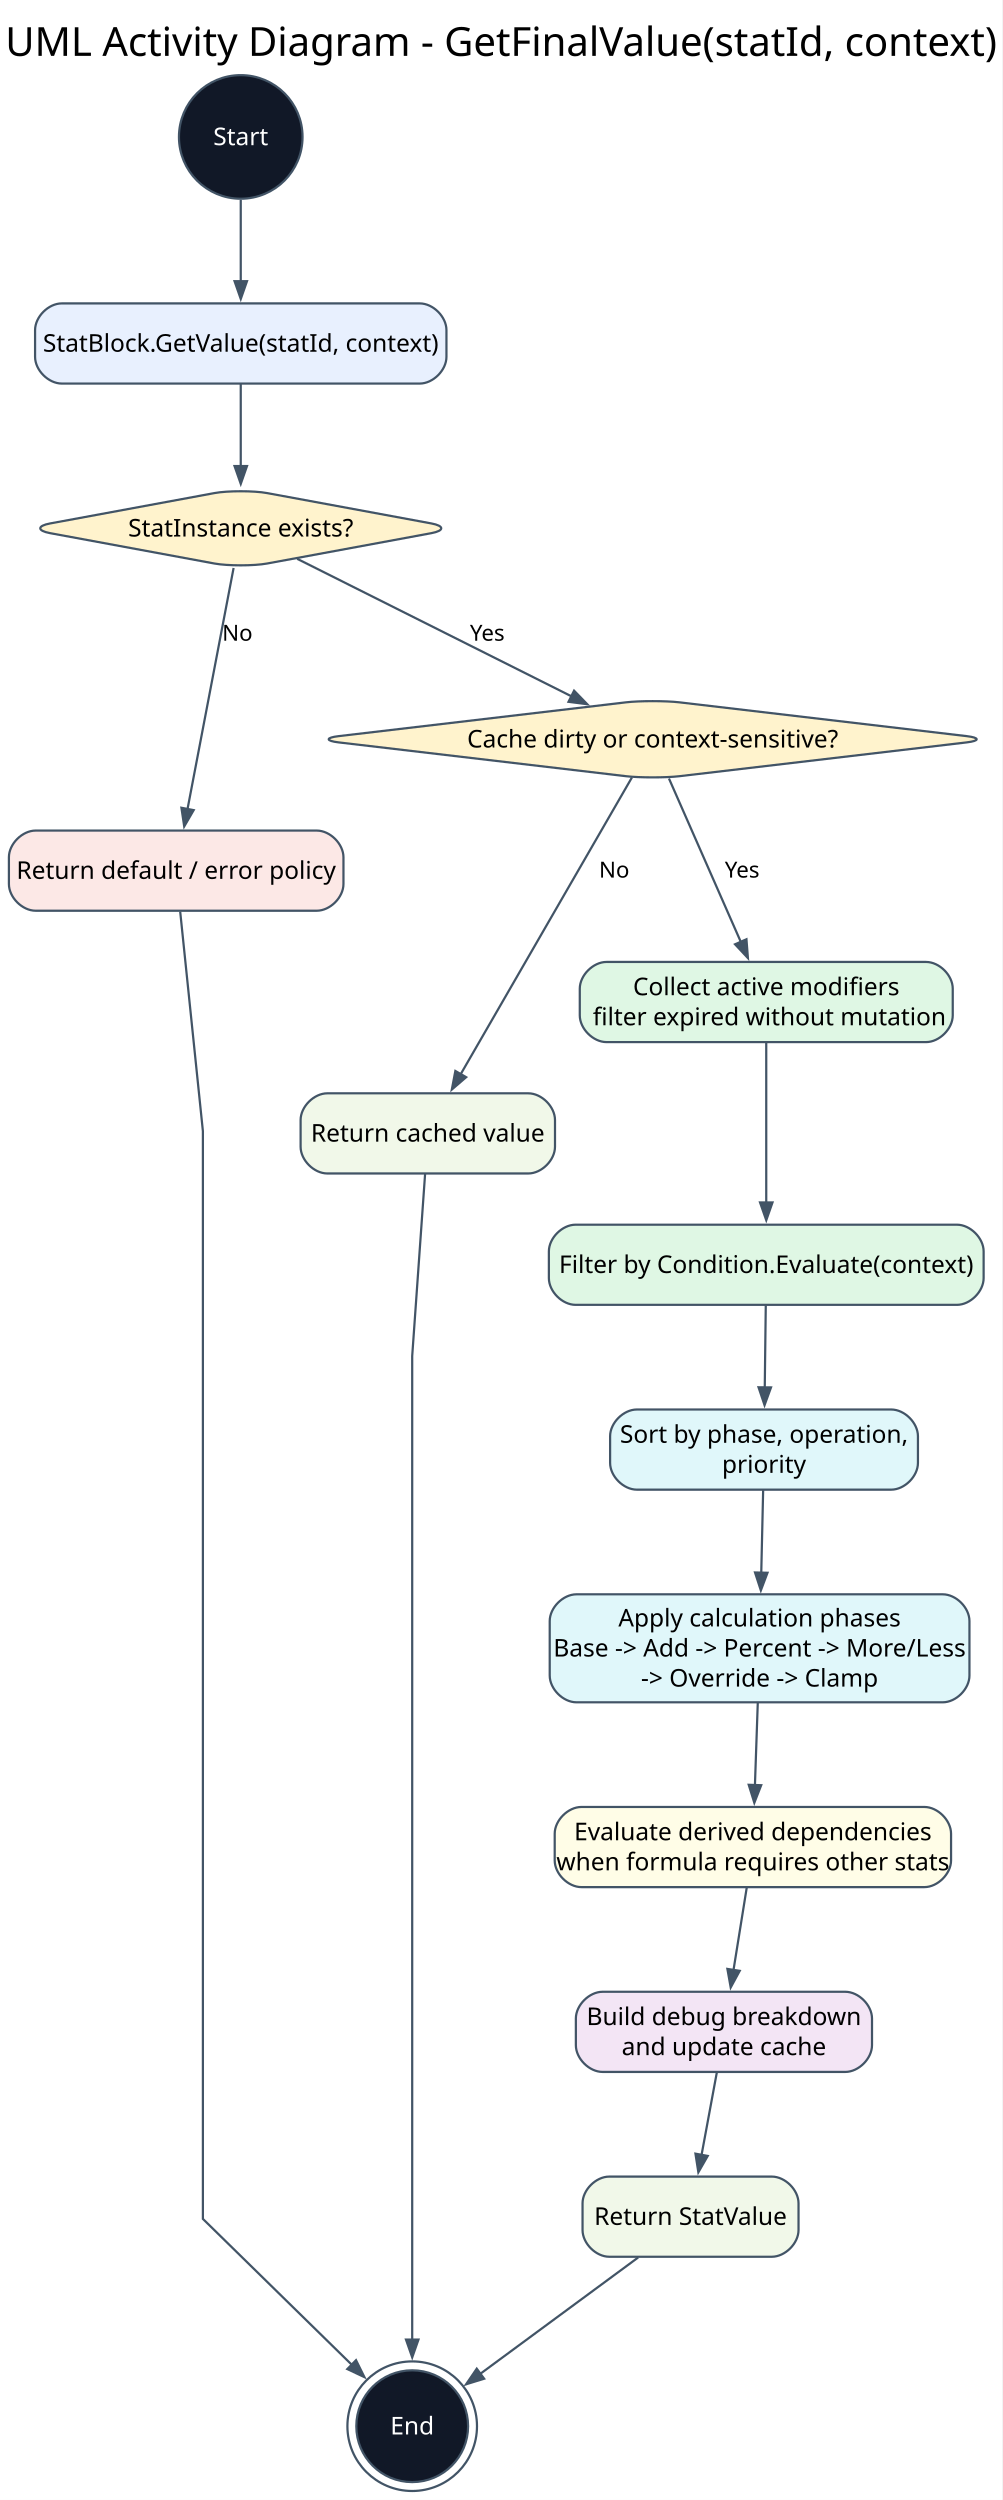
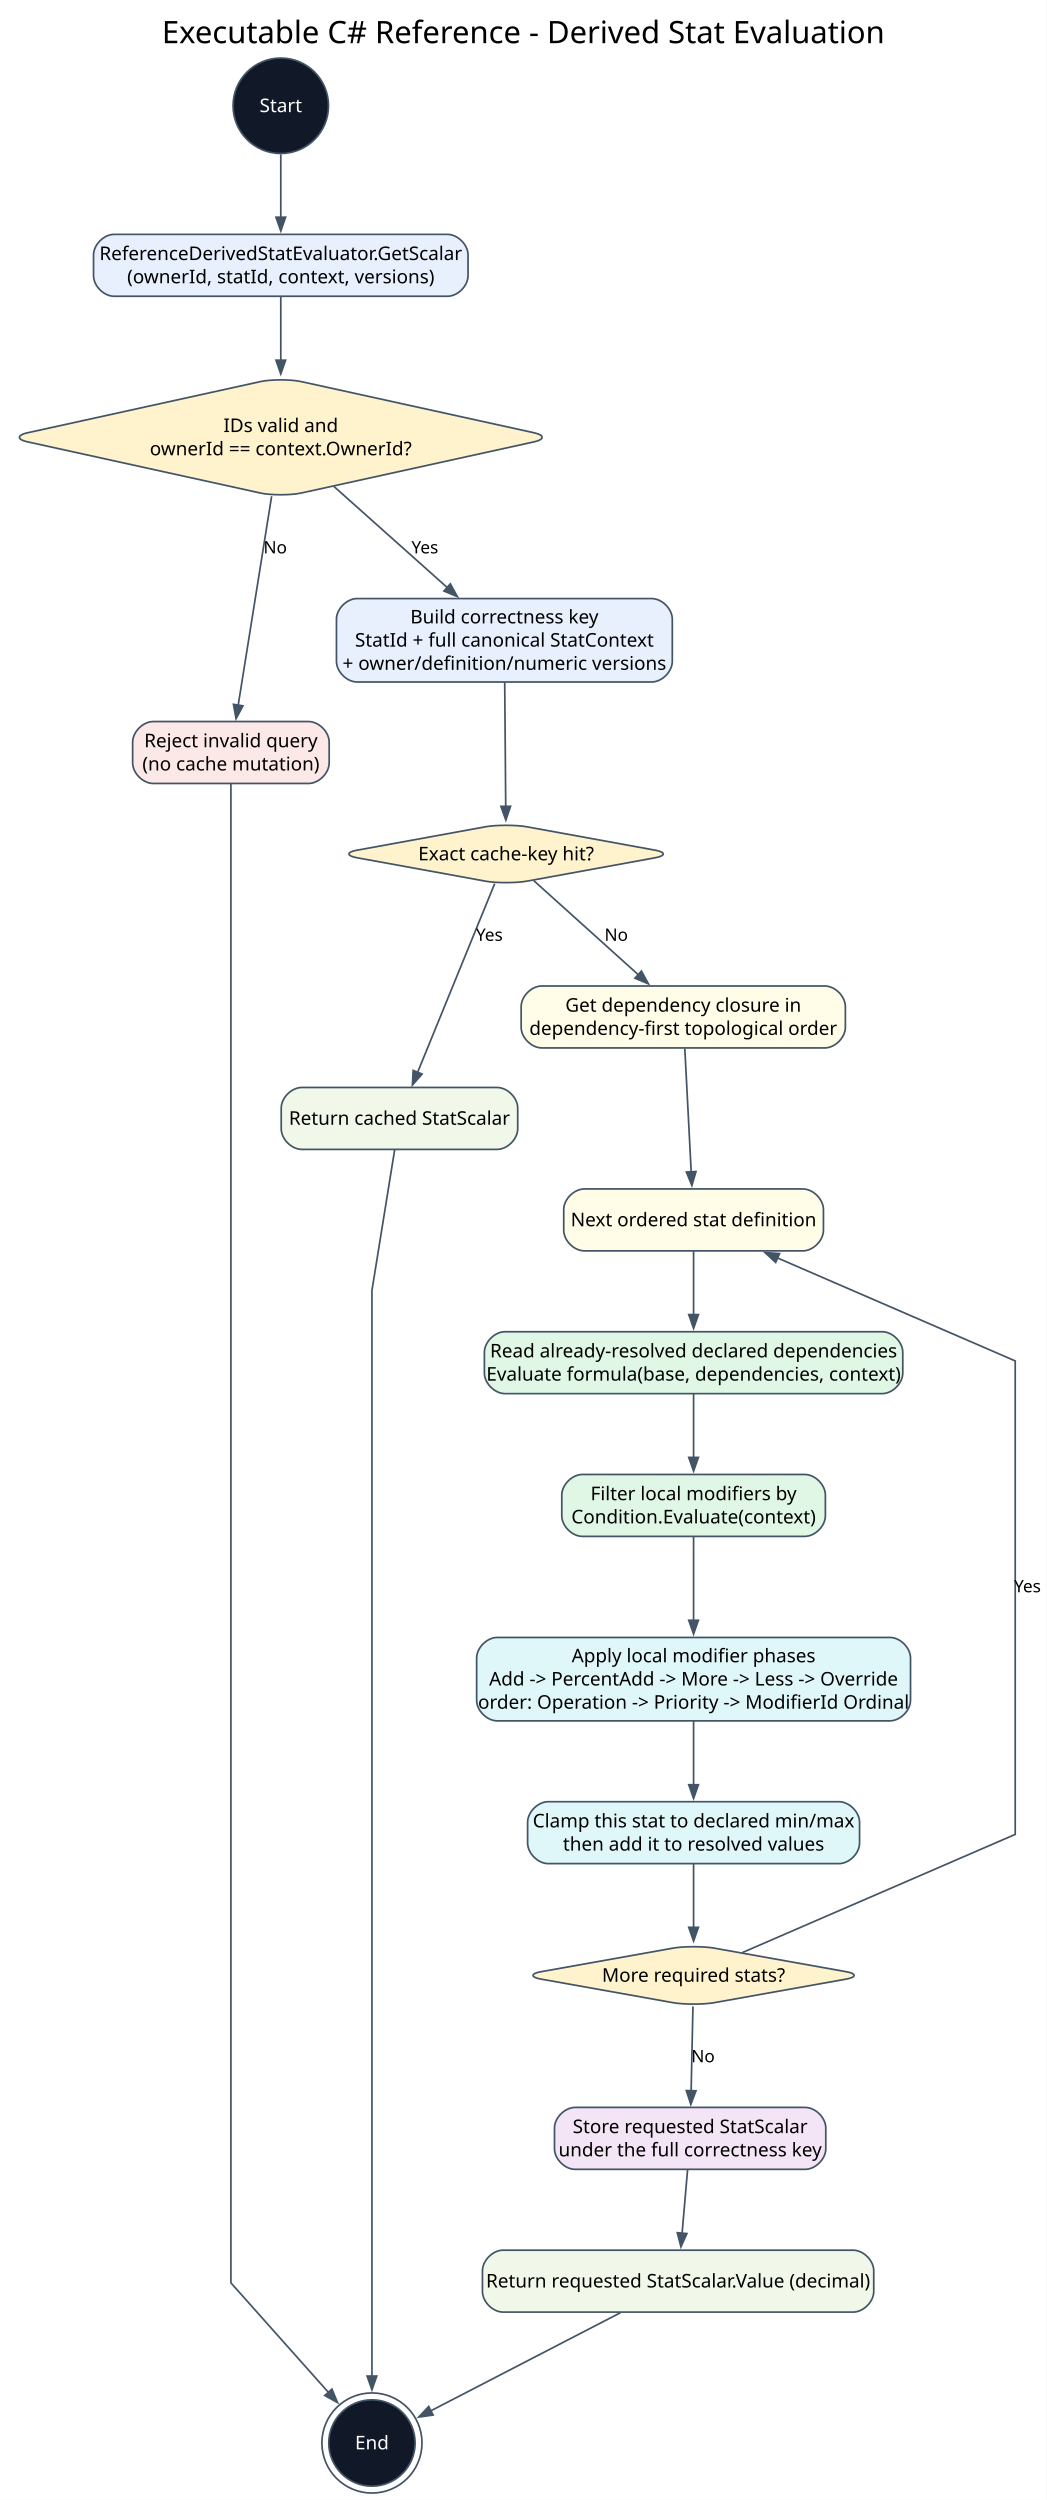
- <svg xmlns="http://www.w3.org/2000/svg" width="600pt" height="1497pt" viewBox="0.00 0.00 600.00 1497.00">
-   <g id="graph0" class="graph" transform="scale(1.33333 1.33333) rotate(0) translate(4 1118.71)">
-     <polygon fill="white" stroke="none" points="-4,4 -4,-1118.71 446.08,-1118.71 446.08,4 -4,4" />
-     <text xml:space="preserve" text-anchor="middle" x="221.04" y="-1093.61" font-family="Noto Sans KR" font-size="18.00">UML Activity Diagram - GetFinalValue(statId, context)</text>
+ <svg xmlns="http://www.w3.org/2000/svg" width="811pt" height="1938pt" viewBox="0.00 0.00 811.00 1938.00">
+   <g id="graph0" class="graph" transform="scale(1.33333 1.33333) rotate(0) translate(4 1449.46)">
+     <polygon fill="white" stroke="none" points="-4,4 -4,-1449.46 604.5,-1449.46 604.5,4 -4,4" />
+     <text xml:space="preserve" text-anchor="middle" x="300.25" y="-1424.36" font-family="Noto Sans KR" font-size="18.00">Executable C# Reference - Derived Stat Evaluation</text>
    <g id="node1" class="node">
-       <ellipse fill="#111827" stroke="#425466" cx="104.12" cy="-1057.21" rx="27.75" ry="27.75" />
-       <text xml:space="preserve" text-anchor="middle" x="104.12" y="-1053.51" font-family="Noto Sans KR" font-size="11.00" fill="white">Start</text>
+       <ellipse fill="#111827" stroke="#425466" cx="159.25" cy="-1387.96" rx="27.75" ry="27.75" />
+       <text xml:space="preserve" text-anchor="middle" x="159.25" y="-1384.26" font-family="Noto Sans KR" font-size="11.00" fill="white">Start</text>
    </g>
    <g id="node2" class="node">
-       <path fill="#e8f0fe" stroke="#425466" d="M184.5,-982.45C184.5,-982.45 23.75,-982.45 23.75,-982.45 17.75,-982.45 11.75,-976.45 11.75,-970.45 11.75,-970.45 11.75,-958.45 11.75,-958.45 11.75,-952.45 17.75,-946.45 23.75,-946.45 23.75,-946.45 184.5,-946.45 184.5,-946.45 190.5,-946.45 196.5,-952.45 196.5,-958.45 196.5,-958.45 196.5,-970.45 196.5,-970.45 196.5,-976.45 190.5,-982.45 184.5,-982.45" />
-       <text xml:space="preserve" text-anchor="middle" x="104.12" y="-960.75" font-family="Noto Sans KR" font-size="11.00">StatBlock.GetValue(statId, context)</text>
+       <path fill="#e8f0fe" stroke="#425466" d="M256.12,-1313.2C256.12,-1313.2 62.38,-1313.2 62.38,-1313.2 56.38,-1313.2 50.38,-1307.2 50.38,-1301.2 50.38,-1301.2 50.38,-1289.2 50.38,-1289.2 50.38,-1283.2 56.38,-1277.2 62.38,-1277.2 62.38,-1277.2 256.12,-1277.2 256.12,-1277.2 262.12,-1277.2 268.12,-1283.2 268.12,-1289.2 268.12,-1289.2 268.12,-1301.2 268.12,-1301.2 268.12,-1307.2 262.12,-1313.2 256.12,-1313.2" />
+       <text xml:space="preserve" text-anchor="middle" x="159.25" y="-1298.25" font-family="Noto Sans KR" font-size="11.00">ReferenceDerivedStatEvaluator.GetScalar</text>
+       <text xml:space="preserve" text-anchor="middle" x="159.25" y="-1284.75" font-family="Noto Sans KR" font-size="11.00">(ownerId, statId, context, versions)</text>
    </g>
    <g id="edge1" class="edge">
-       <path fill="none" stroke="#425466" d="M104.12,-1028.98C104.12,-1017.31 104.12,-1003.73 104.12,-992.13" />
-       <polygon fill="#425466" stroke="#425466" points="106.93,-992.44 104.13,-984.44 101.33,-992.44 106.93,-992.44" />
+       <path fill="none" stroke="#425466" d="M159.25,-1359.73C159.25,-1348.06 159.25,-1334.48 159.25,-1322.88" />
+       <polygon fill="#425466" stroke="#425466" points="162.05,-1323.19 159.25,-1315.19 156.45,-1323.19 162.05,-1323.19" />
    </g>
    <g id="node3" class="node">
-       <path fill="#fff3cd" stroke="#425466" d="M92.32,-897.27C92.32,-897.27 18.51,-883.63 18.51,-883.63 12.61,-882.54 12.61,-880.36 18.51,-879.27 18.51,-879.27 92.32,-865.63 92.32,-865.63 98.22,-864.54 110.03,-864.54 115.93,-865.63 115.93,-865.63 189.74,-879.27 189.74,-879.27 195.64,-880.36 195.64,-882.54 189.74,-883.63 189.74,-883.63 115.93,-897.27 115.93,-897.27 110.03,-898.36 98.22,-898.36 92.32,-897.27" />
-       <text xml:space="preserve" text-anchor="middle" x="104.12" y="-877.75" font-family="Noto Sans KR" font-size="11.00">StatInstance exists?</text>
+       <path fill="#fff3cd" stroke="#425466" d="M147.53,-1227.63C147.53,-1227.63 11.72,-1197.78 11.72,-1197.78 5.86,-1196.49 5.86,-1193.92 11.72,-1192.63 11.72,-1192.63 147.53,-1162.78 147.53,-1162.78 153.39,-1161.49 165.11,-1161.49 170.97,-1162.78 170.97,-1162.78 306.78,-1192.63 306.78,-1192.63 312.64,-1193.92 312.64,-1196.49 306.78,-1197.78 306.78,-1197.78 170.97,-1227.63 170.97,-1227.63 165.11,-1228.92 153.39,-1228.92 147.53,-1227.63" />
+       <text xml:space="preserve" text-anchor="middle" x="159.25" y="-1198.25" font-family="Noto Sans KR" font-size="11.00">IDs valid and</text>
+       <text xml:space="preserve" text-anchor="middle" x="159.25" y="-1184.75" font-family="Noto Sans KR" font-size="11.00">ownerId == context.OwnerId?</text>
    </g>
    <g id="edge2" class="edge">
-       <path fill="none" stroke="#425466" d="M104.12,-946.28C104.12,-935.5 104.12,-921.39 104.12,-909.18" />
-       <polygon fill="#425466" stroke="#425466" points="106.93,-909.4 104.13,-901.4 101.33,-909.4 106.93,-909.4" />
+       <path fill="none" stroke="#425466" d="M159.25,-1277.13C159.25,-1266.81 159.25,-1253.13 159.25,-1239.96" />
+       <polygon fill="#425466" stroke="#425466" points="162.05,-1240.04 159.25,-1232.04 156.45,-1240.04 162.05,-1240.04" />
    </g>
    <g id="node4" class="node">
-       <path fill="#fce8e6" stroke="#425466" d="M138.25,-745.7C138.25,-745.7 12,-745.7 12,-745.7 6,-745.7 0,-739.7 0,-733.7 0,-733.7 0,-721.7 0,-721.7 0,-715.7 6,-709.7 12,-709.7 12,-709.7 138.25,-709.7 138.25,-709.7 144.25,-709.7 150.25,-715.7 150.25,-721.7 150.25,-721.7 150.25,-733.7 150.25,-733.7 150.25,-739.7 144.25,-745.7 138.25,-745.7" />
-       <text xml:space="preserve" text-anchor="middle" x="75.12" y="-724" font-family="Noto Sans KR" font-size="11.00">Return default / error policy</text>
+       <path fill="#fce8e6" stroke="#425466" d="M175.38,-1029.95C175.38,-1029.95 85.12,-1029.95 85.12,-1029.95 79.12,-1029.95 73.12,-1023.95 73.12,-1017.95 73.12,-1017.95 73.12,-1005.95 73.12,-1005.95 73.12,-999.95 79.12,-993.95 85.12,-993.95 85.12,-993.95 175.38,-993.95 175.38,-993.95 181.38,-993.95 187.38,-999.95 187.38,-1005.95 187.38,-1005.95 187.38,-1017.95 187.38,-1017.95 187.38,-1023.95 181.38,-1029.95 175.38,-1029.95" />
+       <text xml:space="preserve" text-anchor="middle" x="130.25" y="-1015" font-family="Noto Sans KR" font-size="11.00">Reject invalid query</text>
+       <text xml:space="preserve" text-anchor="middle" x="130.25" y="-1001.5" font-family="Noto Sans KR" font-size="11.00">(no cache mutation)</text>
    </g>
    <g id="edge3" class="edge">
-       <path fill="none" stroke="#425466" d="M100.91,-863.63C95.89,-837.34 86.13,-786.28 80.16,-755.07" />
-       <polygon fill="#425466" stroke="#425466" points="82.98,-754.88 78.73,-747.55 77.48,-755.94 82.98,-754.88" />
-       <text xml:space="preserve" text-anchor="middle" x="102.61" y="-830.95" font-family="Noto Sans KR" font-size="10.00">No</text>
+       <path fill="none" stroke="#425466" d="M153.93,-1160.96C148.33,-1125.95 139.62,-1071.53 134.47,-1039.35" />
+       <polygon fill="#425466" stroke="#425466" points="137.26,-1039.08 133.24,-1031.62 131.74,-1039.96 137.26,-1039.08" />
+       <text xml:space="preserve" text-anchor="middle" x="156.01" y="-1127.7" font-family="Noto Sans KR" font-size="10.00">No</text>
    </g>
    <g id="node5" class="node">
-       <path fill="#fff3cd" stroke="#425466" d="M277.21,-803.3C277.21,-803.3 148.09,-788.11 148.09,-788.11 142.13,-787.41 142.13,-786 148.09,-785.3 148.09,-785.3 277.21,-770.11 277.21,-770.11 283.17,-769.41 295.08,-769.41 301.04,-770.11 301.04,-770.11 430.16,-785.3 430.16,-785.3 436.12,-786 436.12,-787.41 430.16,-788.11 430.16,-788.11 301.04,-803.3 301.04,-803.3 295.08,-804 283.17,-804 277.21,-803.3" />
-       <text xml:space="preserve" text-anchor="middle" x="289.12" y="-783" font-family="Noto Sans KR" font-size="11.00">Cache dirty or context-sensitive?</text>
+       <path fill="#e8f0fe" stroke="#425466" d="M374.88,-1101.45C374.88,-1101.45 203.62,-1101.45 203.62,-1101.45 197.62,-1101.45 191.62,-1095.45 191.62,-1089.45 191.62,-1089.45 191.62,-1064.95 191.62,-1064.95 191.62,-1058.95 197.62,-1052.95 203.62,-1052.95 203.62,-1052.95 374.88,-1052.95 374.88,-1052.95 380.88,-1052.95 386.88,-1058.95 386.88,-1064.95 386.88,-1064.95 386.88,-1089.45 386.88,-1089.45 386.88,-1095.45 380.88,-1101.45 374.88,-1101.45" />
+       <text xml:space="preserve" text-anchor="middle" x="289.25" y="-1087" font-family="Noto Sans KR" font-size="11.00">Build correctness key</text>
+       <text xml:space="preserve" text-anchor="middle" x="289.25" y="-1073.5" font-family="Noto Sans KR" font-size="11.00">StatId + full canonical StatContext</text>
+       <text xml:space="preserve" text-anchor="middle" x="289.25" y="-1060" font-family="Noto Sans KR" font-size="11.00">+ owner/definition/numeric versions</text>
    </g>
    <g id="edge5" class="edge">
-       <path fill="none" stroke="#425466" d="M129.46,-867.75C161.34,-851.77 216.32,-824.21 252.7,-805.96" />
-       <polygon fill="#425466" stroke="#425466" points="253.82,-808.53 259.72,-802.45 251.32,-803.53 253.82,-808.53" />
-       <text xml:space="preserve" text-anchor="middle" x="214.83" y="-830.95" font-family="Noto Sans KR" font-size="10.00">Yes</text>
+       <path fill="none" stroke="#425466" d="M190.06,-1166.71C209.94,-1148.97 235.79,-1125.91 256.11,-1107.78" />
+       <polygon fill="#425466" stroke="#425466" points="257.82,-1110.01 261.92,-1102.59 254.09,-1105.83 257.82,-1110.01" />
+       <text xml:space="preserve" text-anchor="middle" x="243.02" y="-1127.7" font-family="Noto Sans KR" font-size="10.00">Yes</text>
+     </g>
+     <g id="node17" class="node">
+       <ellipse fill="#111827" stroke="#425466" cx="212.25" cy="-29.1" rx="25.1" ry="25.1" />
+       <ellipse fill="none" stroke="#425466" cx="212.25" cy="-29.1" rx="29.1" ry="29.1" />
+       <text xml:space="preserve" text-anchor="middle" x="212.25" y="-25.4" font-family="Noto Sans KR" font-size="11.00" fill="white">End</text>
+     </g>
+     <g id="edge4" class="edge">
+       <path fill="none" stroke="#425466" d="M130.25,-993.72C130.25,-964.07 130.25,-906.58 130.25,-906.58 130.25,-906.58 130.25,-906.58 130.25,-122.2 130.25,-122.2 162.91,-85.52 187.01,-58.46" />
+       <polygon fill="#425466" stroke="#425466" points="189,-60.43 192.23,-52.59 184.81,-56.71 189,-60.43" />
+     </g>
+     <g id="node6" class="node">
+       <path fill="#fff3cd" stroke="#425466" d="M278.44,-968.8C278.44,-968.8 203.32,-955.11 203.32,-955.11 197.41,-954.03 197.41,-951.88 203.32,-950.8 203.32,-950.8 278.44,-937.11 278.44,-937.11 284.35,-936.03 296.15,-936.03 302.06,-937.11 302.06,-937.11 377.18,-950.8 377.18,-950.8 383.09,-951.88 383.09,-954.03 377.18,-955.11 377.18,-955.11 302.06,-968.8 302.06,-968.8 296.15,-969.88 284.35,-969.88 278.44,-968.8" />
+       <text xml:space="preserve" text-anchor="middle" x="290.25" y="-949.25" font-family="Noto Sans KR" font-size="11.00">Exact cache-key hit?</text>
+     </g>
+     <g id="edge6" class="edge">
+       <path fill="none" stroke="#425466" d="M289.44,-1052.63C289.61,-1032.03 289.86,-1002.13 290.03,-980.65" />
+       <polygon fill="#425466" stroke="#425466" points="292.83,-980.68 290.1,-972.66 287.23,-980.64 292.83,-980.68" />
+     </g>
+     <g id="node7" class="node">
+       <path fill="#f1f8e9" stroke="#425466" d="M285,-817.2C285,-817.2 171.5,-817.2 171.5,-817.2 165.5,-817.2 159.5,-811.2 159.5,-805.2 159.5,-805.2 159.5,-793.2 159.5,-793.2 159.5,-787.2 165.5,-781.2 171.5,-781.2 171.5,-781.2 285,-781.2 285,-781.2 291,-781.2 297,-787.2 297,-793.2 297,-793.2 297,-805.2 297,-805.2 297,-811.2 291,-817.2 285,-817.2" />
+       <text xml:space="preserve" text-anchor="middle" x="228.25" y="-795.5" font-family="Noto Sans KR" font-size="11.00">Return cached StatScalar</text>
+     </g>
+     <g id="edge7" class="edge">
+       <path fill="none" stroke="#425466" d="M283.61,-935.71C272.87,-909.41 251.57,-857.27 238.75,-825.89" />
+       <polygon fill="#425466" stroke="#425466" points="241.41,-825 235.79,-818.65 236.22,-827.12 241.41,-825" />
+       <text xml:space="preserve" text-anchor="middle" x="280.51" y="-902.45" font-family="Noto Sans KR" font-size="10.00">Yes</text>
+     </g>
+     <g id="node8" class="node">
+       <path fill="#fffde7" stroke="#425466" d="M475.5,-876.2C475.5,-876.2 311,-876.2 311,-876.2 305,-876.2 299,-870.2 299,-864.2 299,-864.2 299,-852.2 299,-852.2 299,-846.2 305,-840.2 311,-840.2 311,-840.2 475.5,-840.2 475.5,-840.2 481.5,-840.2 487.5,-846.2 487.5,-852.2 487.5,-852.2 487.5,-864.2 487.5,-864.2 487.5,-870.2 481.5,-876.2 475.5,-876.2" />
+       <text xml:space="preserve" text-anchor="middle" x="393.25" y="-861.25" font-family="Noto Sans KR" font-size="11.00">Get dependency closure in</text>
+       <text xml:space="preserve" text-anchor="middle" x="393.25" y="-847.75" font-family="Noto Sans KR" font-size="11.00">dependency-first topological order</text>
+     </g>
+     <g id="edge9" class="edge">
+       <path fill="none" stroke="#425466" d="M306.34,-937.46C322.6,-922.82 347.98,-899.97 367.12,-882.74" />
+       <polygon fill="#425466" stroke="#425466" points="368.92,-884.88 372.99,-877.45 365.17,-880.72 368.92,-884.88" />
+       <text xml:space="preserve" text-anchor="middle" x="354.29" y="-902.45" font-family="Noto Sans KR" font-size="10.00">No</text>
+     </g>
+     <g id="edge8" class="edge">
+       <path fill="none" stroke="#425466" d="M225.46,-780.96C220.88,-752.6 212.25,-699.2 212.25,-699.2 212.25,-699.2 212.25,-699.2 212.25,-122.2 212.25,-122.2 212.25,-93.38 212.25,-67.99" />
+       <polygon fill="#425466" stroke="#425466" points="215.05,-68 212.25,-60 209.45,-68 215.05,-68" />
+     </g>
+     <g id="node9" class="node">
+       <path fill="#fffde7" stroke="#425466" d="M462.75,-758.2C462.75,-758.2 335.75,-758.2 335.75,-758.2 329.75,-758.2 323.75,-752.2 323.75,-746.2 323.75,-746.2 323.75,-734.2 323.75,-734.2 323.75,-728.2 329.75,-722.2 335.75,-722.2 335.75,-722.2 462.75,-722.2 462.75,-722.2 468.75,-722.2 474.75,-728.2 474.75,-734.2 474.75,-734.2 474.75,-746.2 474.75,-746.2 474.75,-752.2 468.75,-758.2 462.75,-758.2" />
+       <text xml:space="preserve" text-anchor="middle" x="399.25" y="-736.5" font-family="Noto Sans KR" font-size="11.00">Next ordered stat definition</text>
+     </g>
+     <g id="edge10" class="edge">
+       <path fill="none" stroke="#425466" d="M394.15,-839.84C395.13,-820.87 396.71,-790.26 397.86,-768.17" />
+       <polygon fill="#425466" stroke="#425466" points="400.65,-768.34 398.27,-760.2 395.06,-768.05 400.65,-768.34" />
+     </g>
+     <g id="node10" class="node">
+       <path fill="#dff7e4" stroke="#425466" d="M508.88,-675.2C508.88,-675.2 289.62,-675.2 289.62,-675.2 283.62,-675.2 277.62,-669.2 277.62,-663.2 277.62,-663.2 277.62,-651.2 277.62,-651.2 277.62,-645.2 283.62,-639.2 289.62,-639.2 289.62,-639.2 508.88,-639.2 508.88,-639.2 514.88,-639.2 520.88,-645.2 520.88,-651.2 520.88,-651.2 520.88,-663.2 520.88,-663.2 520.88,-669.2 514.88,-675.2 508.88,-675.2" />
+       <text xml:space="preserve" text-anchor="middle" x="399.25" y="-660.25" font-family="Noto Sans KR" font-size="11.00">Read already-resolved declared dependencies</text>
+       <text xml:space="preserve" text-anchor="middle" x="399.25" y="-646.75" font-family="Noto Sans KR" font-size="11.00">Evaluate formula(base, dependencies, context)</text>
+     </g>
+     <g id="edge11" class="edge">
+       <path fill="none" stroke="#425466" d="M399.25,-722.03C399.25,-711.25 399.25,-697.14 399.25,-684.93" />
+       <polygon fill="#425466" stroke="#425466" points="402.05,-685.15 399.25,-677.15 396.45,-685.15 402.05,-685.15" />
+     </g>
+     <g id="node11" class="node">
+       <path fill="#dff7e4" stroke="#425466" d="M463.88,-592.2C463.88,-592.2 334.62,-592.2 334.62,-592.2 328.62,-592.2 322.62,-586.2 322.62,-580.2 322.62,-580.2 322.62,-568.2 322.62,-568.2 322.62,-562.2 328.62,-556.2 334.62,-556.2 334.62,-556.2 463.88,-556.2 463.88,-556.2 469.88,-556.2 475.88,-562.2 475.88,-568.2 475.88,-568.2 475.88,-580.2 475.88,-580.2 475.88,-586.2 469.88,-592.2 463.88,-592.2" />
+       <text xml:space="preserve" text-anchor="middle" x="399.25" y="-577.25" font-family="Noto Sans KR" font-size="11.00">Filter local modifiers by</text>
+       <text xml:space="preserve" text-anchor="middle" x="399.25" y="-563.75" font-family="Noto Sans KR" font-size="11.00">Condition.Evaluate(context)</text>
+     </g>
+     <g id="edge12" class="edge">
+       <path fill="none" stroke="#425466" d="M399.25,-639.03C399.25,-628.25 399.25,-614.14 399.25,-601.93" />
+       <polygon fill="#425466" stroke="#425466" points="402.05,-602.15 399.25,-594.15 396.45,-602.15 402.05,-602.15" />
+     </g>
+     <g id="node12" class="node">
+       <path fill="#e0f7fa" stroke="#425466" d="M513.38,-497.45C513.38,-497.45 285.12,-497.45 285.12,-497.45 279.12,-497.45 273.12,-491.45 273.12,-485.45 273.12,-485.45 273.12,-460.95 273.12,-460.95 273.12,-454.95 279.12,-448.95 285.12,-448.95 285.12,-448.95 513.38,-448.95 513.38,-448.95 519.38,-448.95 525.38,-454.95 525.38,-460.95 525.38,-460.95 525.38,-485.45 525.38,-485.45 525.38,-491.45 519.38,-497.45 513.38,-497.45" />
+       <text xml:space="preserve" text-anchor="middle" x="399.25" y="-483" font-family="Noto Sans KR" font-size="11.00">Apply local modifier phases</text>
+       <text xml:space="preserve" text-anchor="middle" x="399.25" y="-469.5" font-family="Noto Sans KR" font-size="11.00">Add -&gt; PercentAdd -&gt; More -&gt; Less -&gt; Override</text>
+       <text xml:space="preserve" text-anchor="middle" x="399.25" y="-456" font-family="Noto Sans KR" font-size="11.00">order: Operation -&gt; Priority -&gt; ModifierId Ordinal</text>
+     </g>
+     <g id="edge13" class="edge">
+       <path fill="none" stroke="#425466" d="M399.25,-555.96C399.25,-542.53 399.25,-523.49 399.25,-507.16" />
+       <polygon fill="#425466" stroke="#425466" points="402.05,-507.44 399.25,-499.44 396.45,-507.44 402.05,-507.44" />
+     </g>
+     <g id="node13" class="node">
+       <path fill="#e0f7fa" stroke="#425466" d="M483.75,-401.95C483.75,-401.95 314.75,-401.95 314.75,-401.95 308.75,-401.95 302.75,-395.95 302.75,-389.95 302.75,-389.95 302.75,-377.95 302.75,-377.95 302.75,-371.95 308.75,-365.95 314.75,-365.95 314.75,-365.95 483.75,-365.95 483.75,-365.95 489.75,-365.95 495.75,-371.95 495.75,-377.95 495.75,-377.95 495.75,-389.95 495.75,-389.95 495.75,-395.95 489.75,-401.95 483.75,-401.95" />
+       <text xml:space="preserve" text-anchor="middle" x="399.25" y="-387" font-family="Noto Sans KR" font-size="11.00">Clamp this stat to declared min/max</text>
+       <text xml:space="preserve" text-anchor="middle" x="399.25" y="-373.5" font-family="Noto Sans KR" font-size="11.00">then add it to resolved values</text>
+     </g>
+     <g id="edge14" class="edge">
+       <path fill="none" stroke="#425466" d="M399.25,-448.82C399.25,-437.39 399.25,-423.57 399.25,-411.71" />
+       <polygon fill="#425466" stroke="#425466" points="402.05,-411.82 399.25,-403.82 396.45,-411.82 402.05,-411.82" />
    </g>
    <g id="node14" class="node">
-       <ellipse fill="#111827" stroke="#425466" cx="181.12" cy="-29.1" rx="25.1" ry="25.1" />
-       <ellipse fill="none" stroke="#425466" cx="181.12" cy="-29.1" rx="29.1" ry="29.1" />
-       <text xml:space="preserve" text-anchor="middle" x="181.12" y="-25.4" font-family="Noto Sans KR" font-size="11.00" fill="white">End</text>
-     </g>
-     <g id="edge4" class="edge">
-       <path fill="none" stroke="#425466" d="M76.92,-709.34C80.27,-676.98 87.12,-610.7 87.12,-610.7 87.12,-610.7 87.12,-610.7 87.12,-122.2 87.12,-122.2 126.18,-83.94 153.94,-56.73" />
-       <polygon fill="#425466" stroke="#425466" points="155.89,-58.75 159.65,-51.15 151.97,-54.75 155.89,-58.75" />
-     </g>
-     <g id="node6" class="node">
-       <path fill="#f1f8e9" stroke="#425466" d="M233.25,-627.7C233.25,-627.7 143,-627.7 143,-627.7 137,-627.7 131,-621.7 131,-615.7 131,-615.7 131,-603.7 131,-603.7 131,-597.7 137,-591.7 143,-591.7 143,-591.7 233.25,-591.7 233.25,-591.7 239.25,-591.7 245.25,-597.7 245.25,-603.7 245.25,-603.7 245.25,-615.7 245.25,-615.7 245.25,-621.7 239.25,-627.7 233.25,-627.7" />
-       <text xml:space="preserve" text-anchor="middle" x="188.12" y="-606" font-family="Noto Sans KR" font-size="11.00">Return cached value</text>
-     </g>
-     <g id="edge6" class="edge">
-       <path fill="none" stroke="#425466" d="M279.8,-769.55C262.22,-739.08 224.01,-672.89 202.9,-636.3" />
-       <polygon fill="#425466" stroke="#425466" points="205.35,-634.94 198.92,-629.41 200.5,-637.74 205.35,-634.94" />
-       <text xml:space="preserve" text-anchor="middle" x="271.84" y="-724.58" font-family="Noto Sans KR" font-size="10.00">No</text>
-     </g>
-     <g id="node7" class="node">
-       <path fill="#dff7e4" stroke="#425466" d="M411.88,-686.7C411.88,-686.7 268.38,-686.7 268.38,-686.7 262.38,-686.7 256.38,-680.7 256.38,-674.7 256.38,-674.7 256.38,-662.7 256.38,-662.7 256.38,-656.7 262.38,-650.7 268.38,-650.7 268.38,-650.7 411.88,-650.7 411.88,-650.7 417.88,-650.7 423.88,-656.7 423.88,-662.7 423.88,-662.7 423.88,-674.7 423.88,-674.7 423.88,-680.7 417.88,-686.7 411.88,-686.7" />
-       <text xml:space="preserve" text-anchor="middle" x="340.12" y="-671.75" font-family="Noto Sans KR" font-size="11.00">Collect active modifiers</text>
-       <text xml:space="preserve" text-anchor="middle" x="340.12" y="-658.25" font-family="Noto Sans KR" font-size="11.00"> filter expired without mutation</text>
-     </g>
-     <g id="edge8" class="edge">
-       <path fill="none" stroke="#425466" d="M296.43,-769.08C304.86,-749.92 318.81,-718.19 328.68,-695.74" />
-       <polygon fill="#425466" stroke="#425466" points="331.23,-696.89 331.89,-688.44 326.11,-694.63 331.23,-696.89" />
-       <text xml:space="preserve" text-anchor="middle" x="329.3" y="-724.58" font-family="Noto Sans KR" font-size="10.00">Yes</text>
-     </g>
-     <g id="edge7" class="edge">
-       <path fill="none" stroke="#425466" d="M186.91,-591.46C184.9,-563.1 181.12,-509.7 181.12,-509.7 181.12,-509.7 181.12,-509.7 181.12,-122.2 181.12,-122.2 181.12,-93.38 181.12,-67.99" />
-       <polygon fill="#425466" stroke="#425466" points="183.93,-68 181.13,-60 178.33,-68 183.93,-68" />
-     </g>
-     <g id="node8" class="node">
-       <path fill="#dff7e4" stroke="#425466" d="M425.75,-568.7C425.75,-568.7 254.5,-568.7 254.5,-568.7 248.5,-568.7 242.5,-562.7 242.5,-556.7 242.5,-556.7 242.5,-544.7 242.5,-544.7 242.5,-538.7 248.5,-532.7 254.5,-532.7 254.5,-532.7 425.75,-532.7 425.75,-532.7 431.75,-532.7 437.75,-538.7 437.75,-544.7 437.75,-544.7 437.75,-556.7 437.75,-556.7 437.75,-562.7 431.75,-568.7 425.75,-568.7" />
-       <text xml:space="preserve" text-anchor="middle" x="340.12" y="-547" font-family="Noto Sans KR" font-size="11.00">Filter by Condition.Evaluate(context)</text>
-     </g>
-     <g id="edge9" class="edge">
-       <path fill="none" stroke="#425466" d="M340.12,-650.34C340.12,-631.37 340.12,-600.76 340.12,-578.67" />
-       <polygon fill="#425466" stroke="#425466" points="342.93,-578.7 340.13,-570.7 337.33,-578.7 342.93,-578.7" />
-     </g>
-     <g id="node9" class="node">
-       <path fill="#e0f7fa" stroke="#425466" d="M396.25,-485.7C396.25,-485.7 282,-485.7 282,-485.7 276,-485.7 270,-479.7 270,-473.7 270,-473.7 270,-461.7 270,-461.7 270,-455.7 276,-449.7 282,-449.7 282,-449.7 396.25,-449.7 396.25,-449.7 402.25,-449.7 408.25,-455.7 408.25,-461.7 408.25,-461.7 408.25,-473.7 408.25,-473.7 408.25,-479.7 402.25,-485.7 396.25,-485.7" />
-       <text xml:space="preserve" text-anchor="middle" x="339.12" y="-470.75" font-family="Noto Sans KR" font-size="11.00">Sort by phase, operation,</text>
-       <text xml:space="preserve" text-anchor="middle" x="339.12" y="-457.25" font-family="Noto Sans KR" font-size="11.00">priority</text>
-     </g>
-     <g id="edge10" class="edge">
-       <path fill="none" stroke="#425466" d="M339.91,-532.53C339.78,-521.75 339.61,-507.64 339.45,-495.43" />
-       <polygon fill="#425466" stroke="#425466" points="342.26,-495.62 339.36,-487.65 336.66,-495.68 342.26,-495.62" />
-     </g>
-     <g id="node10" class="node">
-       <path fill="#e0f7fa" stroke="#425466" d="M419.38,-402.7C419.38,-402.7 254.88,-402.7 254.88,-402.7 248.88,-402.7 242.88,-396.7 242.88,-390.7 242.88,-390.7 242.88,-366.2 242.88,-366.2 242.88,-360.2 248.88,-354.2 254.88,-354.2 254.88,-354.2 419.38,-354.2 419.38,-354.2 425.38,-354.2 431.38,-360.2 431.38,-366.2 431.38,-366.2 431.38,-390.7 431.38,-390.7 431.38,-396.7 425.38,-402.7 419.38,-402.7" />
-       <text xml:space="preserve" text-anchor="middle" x="337.12" y="-388.25" font-family="Noto Sans KR" font-size="11.00">Apply calculation phases</text>
-       <text xml:space="preserve" text-anchor="middle" x="337.12" y="-374.75" font-family="Noto Sans KR" font-size="11.00">Base -&gt; Add -&gt; Percent -&gt; More/Less</text>
-       <text xml:space="preserve" text-anchor="middle" x="337.12" y="-361.25" font-family="Noto Sans KR" font-size="11.00">-&gt; Override -&gt; Clamp</text>
-     </g>
-     <g id="edge11" class="edge">
-       <path fill="none" stroke="#425466" d="M338.73,-449.47C338.49,-438.86 338.17,-424.92 337.88,-412.28" />
-       <polygon fill="#425466" stroke="#425466" points="340.68,-412.38 337.7,-404.45 335.08,-412.51 340.68,-412.38" />
-     </g>
-     <g id="node11" class="node">
-       <path fill="#fffde7" stroke="#425466" d="M411.12,-307.2C411.12,-307.2 257.12,-307.2 257.12,-307.2 251.12,-307.2 245.12,-301.2 245.12,-295.2 245.12,-295.2 245.12,-283.2 245.12,-283.2 245.12,-277.2 251.12,-271.2 257.12,-271.2 257.12,-271.2 411.12,-271.2 411.12,-271.2 417.12,-271.2 423.12,-277.2 423.12,-283.2 423.12,-283.2 423.12,-295.2 423.12,-295.2 423.12,-301.2 417.12,-307.2 411.12,-307.2" />
-       <text xml:space="preserve" text-anchor="middle" x="334.12" y="-292.25" font-family="Noto Sans KR" font-size="11.00">Evaluate derived dependencies</text>
-       <text xml:space="preserve" text-anchor="middle" x="334.12" y="-278.75" font-family="Noto Sans KR" font-size="11.00">when formula requires other stats</text>
-     </g>
-     <g id="edge12" class="edge">
-       <path fill="none" stroke="#425466" d="M336.32,-354.07C335.93,-342.64 335.45,-328.82 335.04,-316.96" />
-       <polygon fill="#425466" stroke="#425466" points="337.85,-316.97 334.77,-309.07 332.25,-317.16 337.85,-316.97" />
-     </g>
-     <g id="node12" class="node">
-       <path fill="#f3e5f5" stroke="#425466" d="M375.62,-224.2C375.62,-224.2 266.62,-224.2 266.62,-224.2 260.62,-224.2 254.62,-218.2 254.62,-212.2 254.62,-212.2 254.62,-200.2 254.62,-200.2 254.62,-194.2 260.62,-188.2 266.62,-188.2 266.62,-188.2 375.62,-188.2 375.62,-188.2 381.62,-188.2 387.62,-194.2 387.62,-200.2 387.62,-200.2 387.62,-212.2 387.62,-212.2 387.62,-218.2 381.62,-224.2 375.62,-224.2" />
-       <text xml:space="preserve" text-anchor="middle" x="321.12" y="-209.25" font-family="Noto Sans KR" font-size="11.00">Build debug breakdown</text>
-       <text xml:space="preserve" text-anchor="middle" x="321.12" y="-195.75" font-family="Noto Sans KR" font-size="11.00">and update cache</text>
-     </g>
-     <g id="edge13" class="edge">
-       <path fill="none" stroke="#425466" d="M331.37,-271.03C329.64,-260.25 327.37,-246.14 325.41,-233.93" />
-       <polygon fill="#425466" stroke="#425466" points="328.2,-233.59 324.16,-226.13 322.67,-234.47 328.2,-233.59" />
-     </g>
-     <g id="node13" class="node">
-       <path fill="#f1f8e9" stroke="#425466" d="M342.62,-141.2C342.62,-141.2 269.62,-141.2 269.62,-141.2 263.62,-141.2 257.62,-135.2 257.62,-129.2 257.62,-129.2 257.62,-117.2 257.62,-117.2 257.62,-111.2 263.62,-105.2 269.62,-105.2 269.62,-105.2 342.62,-105.2 342.62,-105.2 348.62,-105.2 354.62,-111.2 354.62,-117.2 354.62,-117.2 354.62,-129.2 354.62,-129.2 354.62,-135.2 348.62,-141.2 342.62,-141.2" />
-       <text xml:space="preserve" text-anchor="middle" x="306.12" y="-119.5" font-family="Noto Sans KR" font-size="11.00">Return StatValue</text>
-     </g>
-     <g id="edge14" class="edge">
-       <path fill="none" stroke="#425466" d="M317.94,-188.03C315.95,-177.25 313.34,-163.14 311.07,-150.93" />
-       <polygon fill="#425466" stroke="#425466" points="313.84,-150.48 309.63,-143.13 308.33,-151.5 313.84,-150.48" />
+       <path fill="#fff3cd" stroke="#425466" d="M387.44,-316.84C387.44,-316.84 310.34,-303.07 310.34,-303.07 304.43,-302.01 304.43,-299.9 310.34,-298.84 310.34,-298.84 387.44,-285.07 387.44,-285.07 393.34,-284.01 405.16,-284.01 411.06,-285.07 411.06,-285.07 488.16,-298.84 488.16,-298.84 494.07,-299.9 494.07,-302.01 488.16,-303.07 488.16,-303.07 411.06,-316.84 411.06,-316.84 405.16,-317.9 393.34,-317.9 387.44,-316.84" />
+       <text xml:space="preserve" text-anchor="middle" x="399.25" y="-297.25" font-family="Noto Sans KR" font-size="11.00">More required stats?</text>
    </g>
    <g id="edge15" class="edge">
-       <path fill="none" stroke="#425466" d="M282.61,-104.88C262.5,-90.06 233.41,-68.62 211.52,-52.5" />
-       <polygon fill="#425466" stroke="#425466" points="213.43,-50.43 205.33,-47.93 210.11,-54.93 213.43,-50.43" />
+       <path fill="none" stroke="#425466" d="M399.25,-365.78C399.25,-355 399.25,-340.89 399.25,-328.68" />
+       <polygon fill="#425466" stroke="#425466" points="402.05,-328.9 399.25,-320.9 396.45,-328.9 402.05,-328.9" />
+     </g>
+     <g id="edge16" class="edge">
+       <path fill="none" stroke="#425466" d="M427.65,-314.26C479.96,-336.92 586.25,-382.95 586.25,-382.95 586.25,-658.2 586.25,-658.2 586.25,-658.2 586.25,-658.2 503.41,-694.09 448.01,-718.09" />
+       <polygon fill="#425466" stroke="#425466" points="446.98,-715.48 440.76,-721.23 449.21,-720.62 446.98,-715.48" />
+       <text xml:space="preserve" text-anchor="middle" x="593.38" y="-523.7" font-family="Noto Sans KR" font-size="10.00">Yes</text>
+     </g>
+     <g id="node15" class="node">
+       <path fill="#f3e5f5" stroke="#425466" d="M464.12,-224.2C464.12,-224.2 330.38,-224.2 330.38,-224.2 324.38,-224.2 318.38,-218.2 318.38,-212.2 318.38,-212.2 318.38,-200.2 318.38,-200.2 318.38,-194.2 324.38,-188.2 330.38,-188.2 330.38,-188.2 464.12,-188.2 464.12,-188.2 470.12,-188.2 476.12,-194.2 476.12,-200.2 476.12,-200.2 476.12,-212.2 476.12,-212.2 476.12,-218.2 470.12,-224.2 464.12,-224.2" />
+       <text xml:space="preserve" text-anchor="middle" x="397.25" y="-209.25" font-family="Noto Sans KR" font-size="11.00">Store requested StatScalar</text>
+       <text xml:space="preserve" text-anchor="middle" x="397.25" y="-195.75" font-family="Noto Sans KR" font-size="11.00">under the full correctness key</text>
+     </g>
+     <g id="edge17" class="edge">
+       <path fill="none" stroke="#425466" d="M398.88,-282.94C398.59,-269.17 398.16,-249.53 397.82,-233.7" />
+       <polygon fill="#425466" stroke="#425466" points="400.63,-233.87 397.65,-225.94 395.03,-233.99 400.63,-233.87" />
+       <text xml:space="preserve" text-anchor="middle" x="404.74" y="-250.45" font-family="Noto Sans KR" font-size="10.00">No</text>
+     </g>
+     <g id="node16" class="node">
+       <path fill="#f1f8e9" stroke="#425466" d="M492,-141.2C492,-141.2 288.5,-141.2 288.5,-141.2 282.5,-141.2 276.5,-135.2 276.5,-129.2 276.5,-129.2 276.5,-117.2 276.5,-117.2 276.5,-111.2 282.5,-105.2 288.5,-105.2 288.5,-105.2 492,-105.2 492,-105.2 498,-105.2 504,-111.2 504,-117.2 504,-117.2 504,-129.2 504,-129.2 504,-135.2 498,-141.2 492,-141.2" />
+       <text xml:space="preserve" text-anchor="middle" x="390.25" y="-119.5" font-family="Noto Sans KR" font-size="11.00">Return requested StatScalar.Value (decimal)</text>
+     </g>
+     <g id="edge18" class="edge">
+       <path fill="none" stroke="#425466" d="M395.77,-188.03C394.83,-177.25 393.61,-163.14 392.56,-150.93" />
+       <polygon fill="#425466" stroke="#425466" points="395.37,-150.87 391.89,-143.15 389.79,-151.36 395.37,-150.87" />
+     </g>
+     <g id="edge19" class="edge">
+       <path fill="none" stroke="#425466" d="M356.77,-104.88C325.15,-88.52 277.97,-64.11 246.2,-47.67" />
+       <polygon fill="#425466" stroke="#425466" points="247.81,-45.35 239.42,-44.16 245.24,-50.32 247.81,-45.35" />
    </g>
  </g>
</svg>
